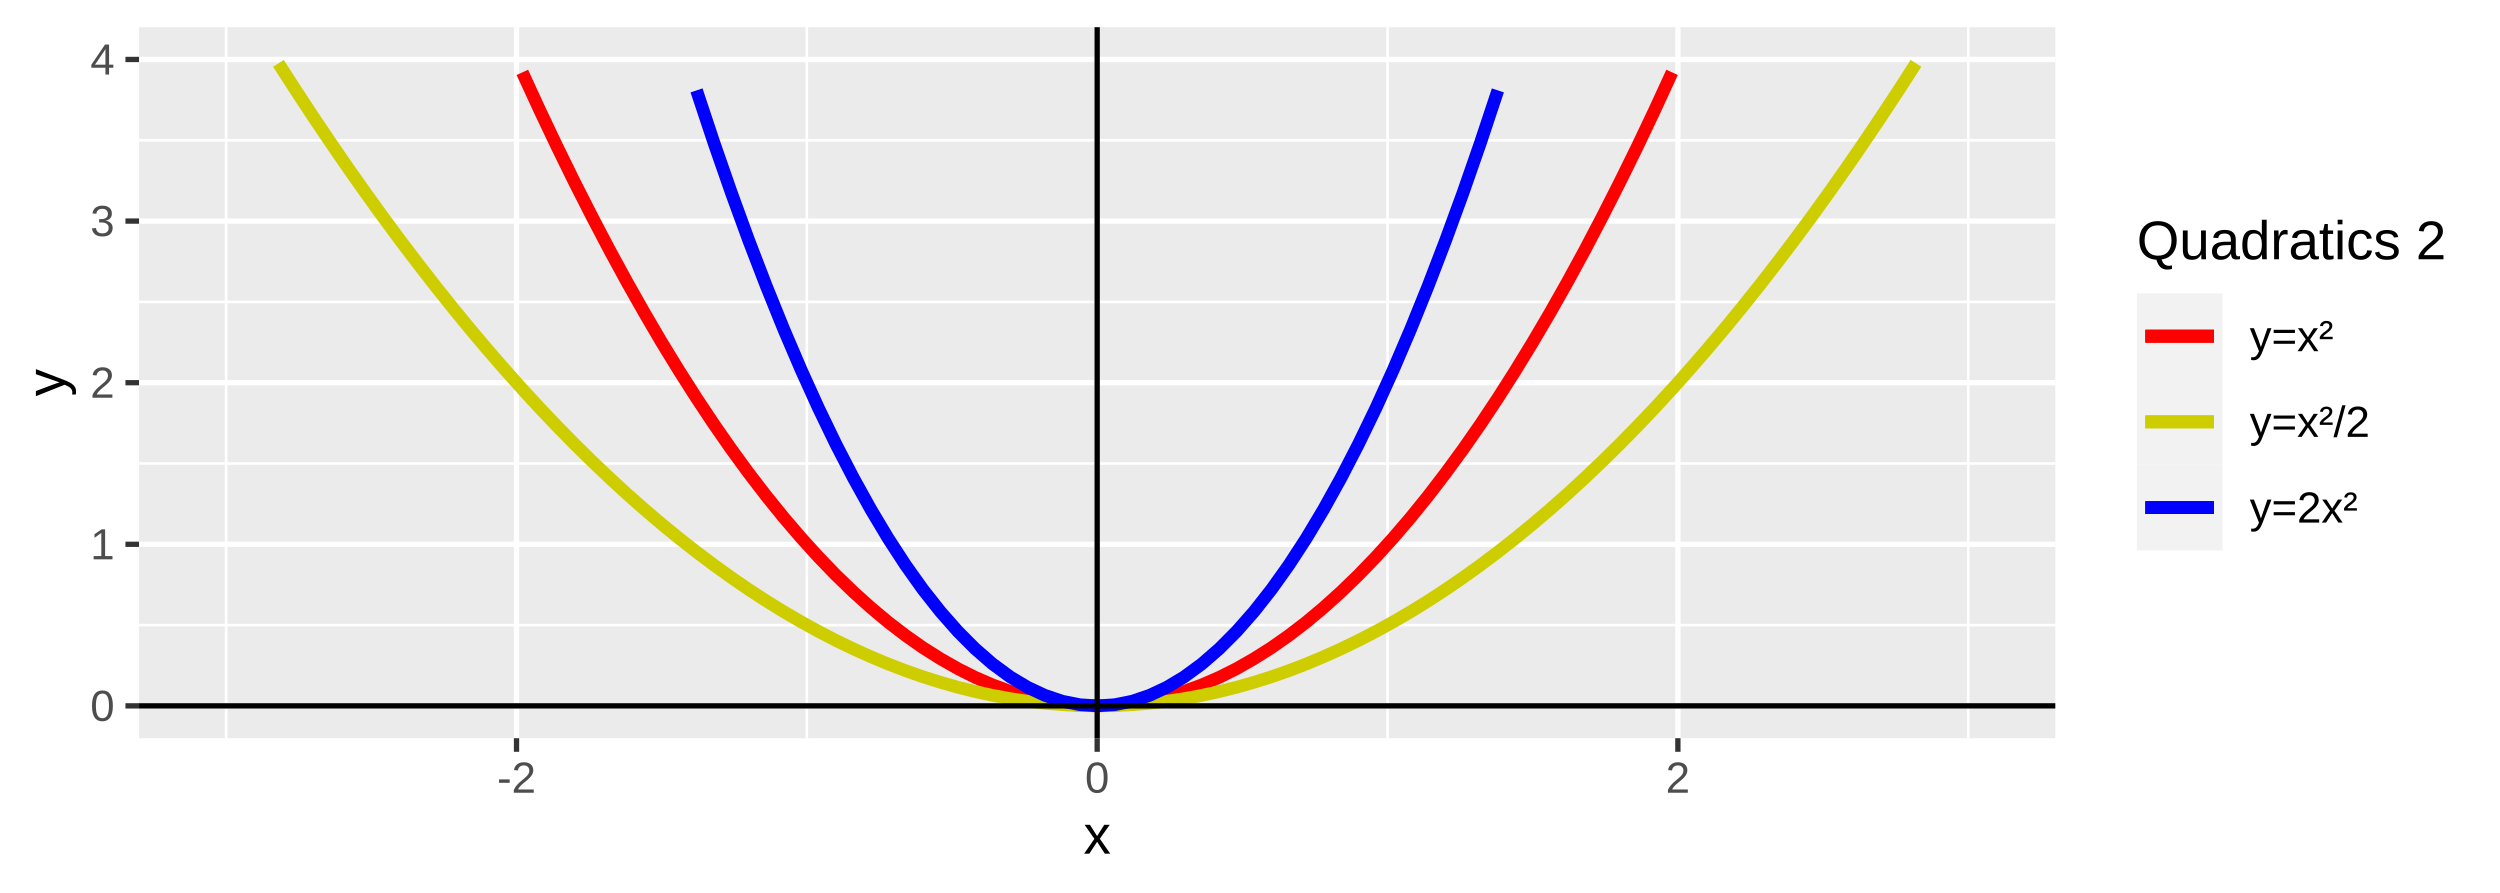
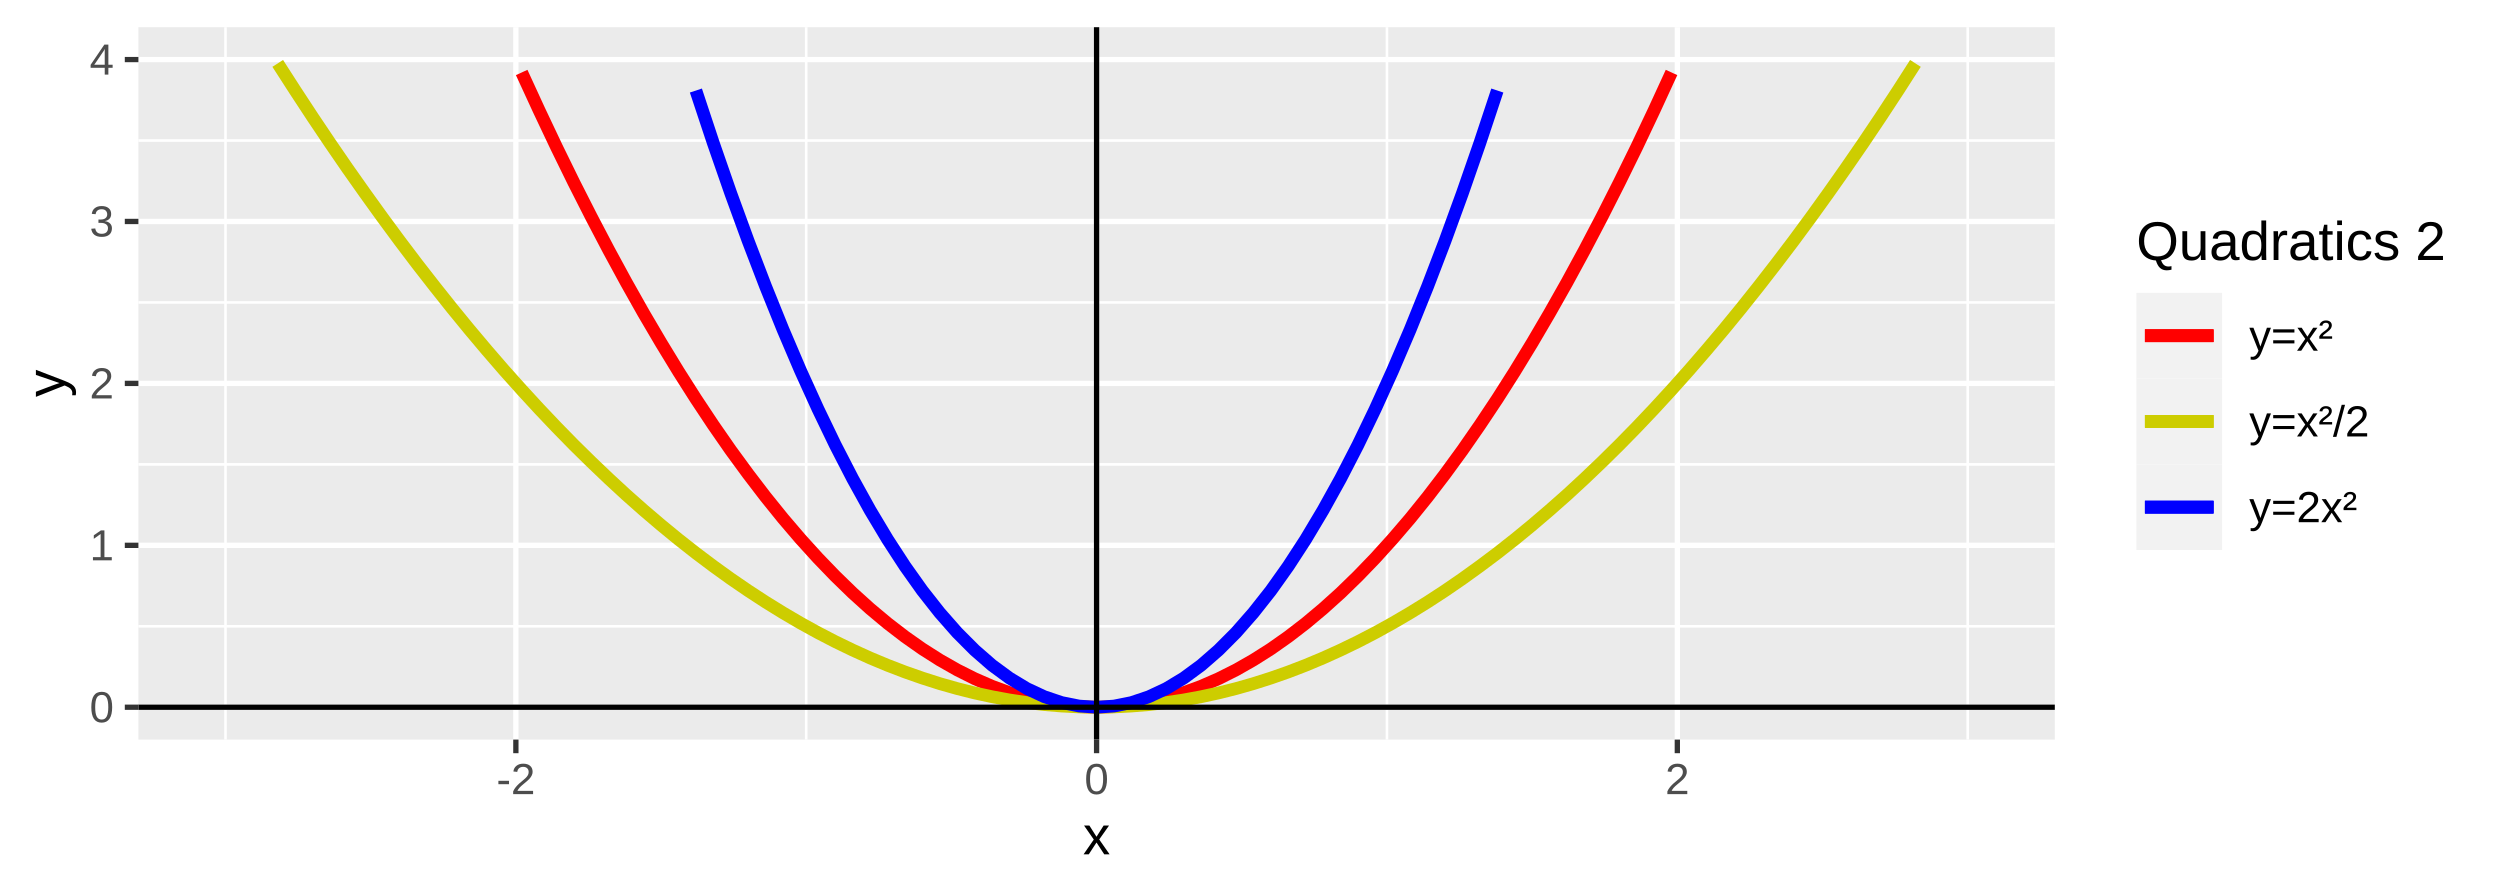
<svg xmlns="http://www.w3.org/2000/svg" class="svglite" width="504.00pt" height="180.00pt" viewBox="0 0 504.00 180.00">
  <defs>
    <style type="text/css">
    .svglite line, .svglite polyline, .svglite polygon, .svglite path, .svglite rect, .svglite circle {
      fill: none;
      stroke: #000000;
      stroke-linecap: round;
      stroke-linejoin: round;
      stroke-miterlimit: 10.00;
    }
    .svglite text {
      white-space: pre;
    }
  </style>
  </defs>
  <rect width="100%" height="100%" style="stroke: none; fill: #FFFFFF;" />
  <defs>
    <clipPath id="cpMC4wMHw1MDQuMDB8MC4wMHwxODAuMDA=">
      <rect x="0.00" y="0.00" width="504.00" height="180.00" />
    </clipPath>
  </defs>
  <g clip-path="url(#cpMC4wMHw1MDQuMDB8MC4wMHwxODAuMDA=)">
-     <rect x="0.00" y="0.00" width="504.00" height="180.00" style="stroke-width: 1.07; stroke: #FFFFFF; fill: #FFFFFF;" />
+     <rect x="0" y="0.00" width="504.00" height="180.00" style="stroke-width: 1.07; stroke: #FFFFFF; fill: #FFFFFF;" />
  </g>
  <defs>
-     <clipPath id="cpMjguMDN8NDE0LjM1fDUuNDh8MTQ4Ljgy">
-       <rect x="28.03" y="5.48" width="386.32" height="143.34" />
+     <clipPath id="cpMjcuOTB8NDE0LjI1fDUuNDh8MTQ5LjEx">
+       <rect x="27.90" y="5.48" width="386.35" height="143.63" />
    </clipPath>
  </defs>
-   <g clip-path="url(#cpMjguMDN8NDE0LjM1fDUuNDh8MTQ4Ljgy)">
-     <rect x="28.03" y="5.48" width="386.32" height="143.34" style="stroke-width: 1.07; stroke: none; fill: #EBEBEB;" />
-     <polyline points="28.03,126.02 414.35,126.02 " style="stroke-width: 0.53; stroke: #FFFFFF; stroke-linecap: butt;" />
-     <polyline points="28.03,93.44 414.35,93.44 " style="stroke-width: 0.53; stroke: #FFFFFF; stroke-linecap: butt;" />
-     <polyline points="28.03,60.86 414.35,60.86 " style="stroke-width: 0.53; stroke: #FFFFFF; stroke-linecap: butt;" />
-     <polyline points="28.03,28.28 414.35,28.28 " style="stroke-width: 0.53; stroke: #FFFFFF; stroke-linecap: butt;" />
-     <polyline points="45.59,148.82 45.59,5.48 " style="stroke-width: 0.53; stroke: #FFFFFF; stroke-linecap: butt;" />
-     <polyline points="162.66,148.82 162.66,5.48 " style="stroke-width: 0.53; stroke: #FFFFFF; stroke-linecap: butt;" />
-     <polyline points="279.73,148.82 279.73,5.48 " style="stroke-width: 0.53; stroke: #FFFFFF; stroke-linecap: butt;" />
-     <polyline points="396.79,148.82 396.79,5.48 " style="stroke-width: 0.53; stroke: #FFFFFF; stroke-linecap: butt;" />
-     <polyline points="28.03,142.30 414.35,142.30 " style="stroke-width: 1.07; stroke: #FFFFFF; stroke-linecap: butt;" />
-     <polyline points="28.03,109.73 414.35,109.73 " style="stroke-width: 1.07; stroke: #FFFFFF; stroke-linecap: butt;" />
-     <polyline points="28.03,77.15 414.35,77.15 " style="stroke-width: 1.07; stroke: #FFFFFF; stroke-linecap: butt;" />
-     <polyline points="28.03,44.57 414.35,44.57 " style="stroke-width: 1.07; stroke: #FFFFFF; stroke-linecap: butt;" />
-     <polyline points="28.03,11.99 414.35,11.99 " style="stroke-width: 1.07; stroke: #FFFFFF; stroke-linecap: butt;" />
-     <polyline points="104.13,148.82 104.13,5.48 " style="stroke-width: 1.07; stroke: #FFFFFF; stroke-linecap: butt;" />
-     <polyline points="221.19,148.82 221.19,5.48 " style="stroke-width: 1.07; stroke: #FFFFFF; stroke-linecap: butt;" />
-     <polyline points="338.26,148.82 338.26,5.48 " style="stroke-width: 1.07; stroke: #FFFFFF; stroke-linecap: butt;" />
-     <polyline points="105.30,14.59 108.81,22.21 112.32,29.60 115.83,36.75 119.35,43.67 122.86,50.36 126.37,56.81 129.88,63.02 133.39,69.01 136.91,74.75 140.42,80.26 143.93,85.54 147.44,90.58 150.95,95.39 154.47,99.97 157.98,104.31 161.49,108.41 165.00,112.28 168.51,115.92 172.03,119.32 175.54,122.48 179.05,125.42 182.56,128.11 186.07,130.58 189.59,132.80 193.10,134.80 196.61,136.56 200.12,138.08 203.63,139.37 207.15,140.43 210.66,141.25 214.17,141.84 217.68,142.19 221.19,142.30 224.71,142.19 228.22,141.84 231.73,141.25 235.24,140.43 238.75,139.37 242.27,138.08 245.78,136.56 249.29,134.80 252.80,132.80 256.31,130.58 259.83,128.11 263.34,125.42 266.85,122.48 270.36,119.32 273.87,115.92 277.39,112.28 280.90,108.41 284.41,104.31 287.92,99.97 291.43,95.39 294.95,90.58 298.46,85.54 301.97,80.26 305.48,74.75 308.99,69.01 312.51,63.02 316.02,56.81 319.53,50.36 323.04,43.67 326.55,36.75 330.07,29.60 333.58,22.21 337.09,14.59 " style="stroke-width: 2.56; stroke: #FF0000; stroke-linecap: butt;" />
-     <polyline points="56.13,12.77 59.64,18.22 63.15,23.56 66.67,28.78 70.18,33.88 73.69,38.86 77.20,43.73 80.71,48.48 84.23,53.11 87.74,57.63 91.25,62.03 94.76,66.31 98.27,70.47 101.79,74.52 105.30,78.45 108.81,82.26 112.32,85.95 115.83,89.53 119.35,92.99 122.86,96.33 126.37,99.56 129.88,102.66 133.39,105.65 136.91,108.53 140.42,111.28 143.93,113.92 147.44,116.44 150.95,118.85 154.47,121.14 157.98,123.31 161.49,125.36 165.00,127.29 168.51,129.11 172.03,130.81 175.54,132.39 179.05,133.86 182.56,135.21 186.07,136.44 189.59,137.55 193.10,138.55 196.61,139.43 200.12,140.19 203.63,140.84 207.15,141.37 210.66,141.78 214.17,142.07 217.68,142.25 221.19,142.30 224.71,142.25 228.22,142.07 231.73,141.78 235.24,141.37 238.75,140.84 242.27,140.19 245.78,139.43 249.29,138.55 252.80,137.55 256.31,136.44 259.83,135.21 263.34,133.86 266.85,132.39 270.36,130.81 273.87,129.11 277.39,127.29 280.90,125.36 284.41,123.31 287.92,121.14 291.43,118.85 294.95,116.44 298.46,113.92 301.97,111.28 305.48,108.53 308.99,105.65 312.51,102.66 316.02,99.56 319.53,96.33 323.04,92.99 326.55,89.53 330.07,85.95 333.58,82.26 337.09,78.45 340.60,74.52 344.11,70.47 347.63,66.31 351.14,62.03 354.65,57.63 358.16,53.11 361.67,48.48 365.19,43.73 368.70,38.86 372.21,33.88 375.72,28.78 379.23,23.56 382.75,18.22 386.26,12.77 " style="stroke-width: 2.56; stroke: #CDCD00; stroke-linecap: butt;" />
-     <polyline points="140.42,18.22 143.93,28.78 147.44,38.86 150.95,48.48 154.47,57.63 157.98,66.31 161.49,74.52 165.00,82.26 168.51,89.53 172.03,96.33 175.54,102.66 179.05,108.53 182.56,113.92 186.07,118.85 189.59,123.31 193.10,127.29 196.61,130.81 200.12,133.86 203.63,136.44 207.15,138.55 210.66,140.19 214.17,141.37 217.68,142.07 221.19,142.30 224.71,142.07 228.22,141.37 231.73,140.19 235.24,138.55 238.75,136.44 242.27,133.86 245.78,130.81 249.29,127.29 252.80,123.31 256.31,118.85 259.83,113.92 263.34,108.53 266.85,102.66 270.36,96.33 273.87,89.53 277.39,82.26 280.90,74.52 284.41,66.31 287.92,57.63 291.43,48.48 294.95,38.86 298.46,28.78 301.97,18.22 " style="stroke-width: 2.56; stroke: #0000FF; stroke-linecap: butt;" />
-     <line x1="28.03" y1="142.30" x2="414.35" y2="142.30" style="stroke-width: 1.07; stroke-linecap: butt;" />
-     <line x1="221.19" y1="148.82" x2="221.19" y2="5.48" style="stroke-width: 1.07; stroke-linecap: butt;" />
+   <g clip-path="url(#cpMjcuOTB8NDE0LjI1fDUuNDh8MTQ5LjEx)">
+     <rect x="27.90" y="5.48" width="386.35" height="143.63" style="stroke-width: 1.07; stroke: none; fill: #EBEBEB;" />
+     <polyline points="27.90,126.26 414.25,126.26 " style="stroke-width: 0.53; stroke: #FFFFFF; stroke-linecap: butt;" />
+     <polyline points="27.90,93.62 414.25,93.62 " style="stroke-width: 0.53; stroke: #FFFFFF; stroke-linecap: butt;" />
+     <polyline points="27.90,60.97 414.25,60.97 " style="stroke-width: 0.53; stroke: #FFFFFF; stroke-linecap: butt;" />
+     <polyline points="27.90,28.33 414.25,28.33 " style="stroke-width: 0.53; stroke: #FFFFFF; stroke-linecap: butt;" />
+     <polyline points="45.46,149.11 45.46,5.48 " style="stroke-width: 0.53; stroke: #FFFFFF; stroke-linecap: butt;" />
+     <polyline points="162.53,149.11 162.53,5.48 " style="stroke-width: 0.53; stroke: #FFFFFF; stroke-linecap: butt;" />
+     <polyline points="279.61,149.11 279.61,5.48 " style="stroke-width: 0.53; stroke: #FFFFFF; stroke-linecap: butt;" />
+     <polyline points="396.69,149.11 396.69,5.48 " style="stroke-width: 0.53; stroke: #FFFFFF; stroke-linecap: butt;" />
+     <polyline points="27.90,142.58 414.25,142.58 " style="stroke-width: 1.07; stroke: #FFFFFF; stroke-linecap: butt;" />
+     <polyline points="27.90,109.94 414.25,109.94 " style="stroke-width: 1.07; stroke: #FFFFFF; stroke-linecap: butt;" />
+     <polyline points="27.90,77.29 414.25,77.29 " style="stroke-width: 1.07; stroke: #FFFFFF; stroke-linecap: butt;" />
+     <polyline points="27.90,44.65 414.25,44.65 " style="stroke-width: 1.07; stroke: #FFFFFF; stroke-linecap: butt;" />
+     <polyline points="27.90,12.01 414.25,12.01 " style="stroke-width: 1.07; stroke: #FFFFFF; stroke-linecap: butt;" />
+     <polyline points="104.00,149.11 104.00,5.48 " style="stroke-width: 1.07; stroke: #FFFFFF; stroke-linecap: butt;" />
+     <polyline points="221.07,149.11 221.07,5.48 " style="stroke-width: 1.07; stroke: #FFFFFF; stroke-linecap: butt;" />
+     <polyline points="338.15,149.11 338.15,5.48 " style="stroke-width: 1.07; stroke: #FFFFFF; stroke-linecap: butt;" />
+     <polyline points="105.17,14.61 108.68,22.24 112.19,29.65 115.70,36.82 119.22,43.75 122.73,50.45 126.24,56.91 129.75,63.14 133.27,69.13 136.78,74.89 140.29,80.41 143.80,85.70 147.31,90.76 150.83,95.57 154.34,100.16 157.85,104.51 161.36,108.62 164.88,112.50 168.39,116.14 171.90,119.55 175.41,122.72 178.93,125.66 182.44,128.36 185.95,130.83 189.46,133.06 192.98,135.06 196.49,136.82 200.00,138.35 203.51,139.64 207.02,140.70 210.54,141.52 214.05,142.11 217.56,142.46 221.07,142.58 224.59,142.46 228.10,142.11 231.61,141.52 235.12,140.70 238.64,139.64 242.15,138.35 245.66,136.82 249.17,135.06 252.68,133.06 256.20,130.83 259.71,128.36 263.22,125.66 266.73,122.72 270.25,119.55 273.76,116.14 277.27,112.50 280.78,108.62 284.30,104.51 287.81,100.16 291.32,95.57 294.83,90.76 298.34,85.70 301.86,80.41 305.37,74.89 308.88,69.13 312.39,63.14 315.91,56.91 319.42,50.45 322.93,43.75 326.44,36.82 329.96,29.65 333.47,22.24 336.98,14.61 " style="stroke-width: 2.56; stroke: #FF0000; stroke-linecap: butt;" />
+     <polyline points="55.99,12.78 59.51,18.25 63.02,23.60 66.53,28.83 70.04,33.94 73.56,38.93 77.07,43.81 80.58,48.57 84.09,53.21 87.61,57.73 91.12,62.14 94.63,66.43 98.14,70.60 101.65,74.66 105.17,78.59 108.68,82.41 112.19,86.11 115.70,89.70 119.22,93.16 122.73,96.51 126.24,99.75 129.75,102.86 133.27,105.86 136.78,108.74 140.29,111.50 143.80,114.14 147.31,116.67 150.83,119.08 154.34,121.37 157.85,123.54 161.36,125.60 164.88,127.54 168.39,129.36 171.90,131.06 175.41,132.65 178.93,134.12 182.44,135.47 185.95,136.70 189.46,137.82 192.98,138.82 196.49,139.70 200.00,140.46 203.51,141.11 207.02,141.64 210.54,142.05 214.05,142.34 217.56,142.52 221.07,142.58 224.59,142.52 228.10,142.34 231.61,142.05 235.12,141.64 238.64,141.11 242.15,140.46 245.66,139.70 249.17,138.82 252.68,137.82 256.20,136.70 259.71,135.47 263.22,134.12 266.73,132.65 270.25,131.06 273.76,129.36 277.27,127.54 280.78,125.60 284.30,123.54 287.81,121.37 291.32,119.08 294.83,116.67 298.34,114.14 301.86,111.50 305.37,108.74 308.88,105.86 312.39,102.86 315.91,99.75 319.42,96.51 322.93,93.16 326.44,89.70 329.96,86.11 333.47,82.41 336.98,78.59 340.49,74.66 344.00,70.60 347.52,66.43 351.03,62.14 354.54,57.73 358.05,53.21 361.57,48.57 365.08,43.81 368.59,38.93 372.10,33.94 375.62,28.83 379.13,23.60 382.64,18.25 386.15,12.78 " style="stroke-width: 2.56; stroke: #CDCD00; stroke-linecap: butt;" />
+     <polyline points="140.29,18.25 143.80,28.83 147.31,38.93 150.83,48.57 154.34,57.73 157.85,66.43 161.36,74.66 164.88,82.41 168.39,89.70 171.90,96.51 175.41,102.86 178.93,108.74 182.44,114.14 185.95,119.08 189.46,123.54 192.98,127.54 196.49,131.06 200.00,134.12 203.51,136.70 207.02,138.82 210.54,140.46 214.05,141.64 217.56,142.34 221.07,142.58 224.59,142.34 228.10,141.64 231.61,140.46 235.12,138.82 238.64,136.70 242.15,134.12 245.66,131.06 249.17,127.54 252.68,123.54 256.20,119.08 259.71,114.14 263.22,108.74 266.73,102.86 270.25,96.51 273.76,89.70 277.27,82.41 280.78,74.66 284.30,66.43 287.81,57.73 291.32,48.57 294.83,38.93 298.34,28.83 301.86,18.25 " style="stroke-width: 2.56; stroke: #0000FF; stroke-linecap: butt;" />
+     <line x1="27.90" y1="142.58" x2="414.25" y2="142.58" style="stroke-width: 1.07; stroke-linecap: butt;" />
+     <line x1="221.07" y1="149.11" x2="221.07" y2="5.48" style="stroke-width: 1.07; stroke-linecap: butt;" />
  </g>
  <g clip-path="url(#cpMC4wMHw1MDQuMDB8MC4wMHwxODAuMDA=)">
-     <text x="23.10" y="145.34" text-anchor="end" style="font-size: 8.80px;fill: #4D4D4D; font-family: &quot;Arimo&quot;;" textLength="4.90px" lengthAdjust="spacingAndGlyphs">0</text>
-     <text x="23.10" y="112.76" text-anchor="end" style="font-size: 8.80px;fill: #4D4D4D; font-family: &quot;Arimo&quot;;" textLength="4.90px" lengthAdjust="spacingAndGlyphs">1</text>
-     <text x="23.10" y="80.18" text-anchor="end" style="font-size: 8.80px;fill: #4D4D4D; font-family: &quot;Arimo&quot;;" textLength="4.90px" lengthAdjust="spacingAndGlyphs">2</text>
-     <text x="23.10" y="47.60" text-anchor="end" style="font-size: 8.80px;fill: #4D4D4D; font-family: &quot;Arimo&quot;;" textLength="4.90px" lengthAdjust="spacingAndGlyphs">3</text>
-     <text x="23.10" y="15.03" text-anchor="end" style="font-size: 8.80px;fill: #4D4D4D; font-family: &quot;Arimo&quot;;" textLength="4.90px" lengthAdjust="spacingAndGlyphs">4</text>
-     <polyline points="25.29,142.30 28.03,142.30 " style="stroke-width: 1.07; stroke: #333333; stroke-linecap: butt;" />
-     <polyline points="25.29,109.73 28.03,109.73 " style="stroke-width: 1.07; stroke: #333333; stroke-linecap: butt;" />
-     <polyline points="25.29,77.15 28.03,77.15 " style="stroke-width: 1.07; stroke: #333333; stroke-linecap: butt;" />
-     <polyline points="25.29,44.57 28.03,44.57 " style="stroke-width: 1.07; stroke: #333333; stroke-linecap: butt;" />
-     <polyline points="25.29,11.99 28.03,11.99 " style="stroke-width: 1.07; stroke: #333333; stroke-linecap: butt;" />
-     <polyline points="104.13,151.56 104.13,148.82 " style="stroke-width: 1.07; stroke: #333333; stroke-linecap: butt;" />
-     <polyline points="221.19,151.56 221.19,148.82 " style="stroke-width: 1.07; stroke: #333333; stroke-linecap: butt;" />
-     <polyline points="338.26,151.56 338.26,148.82 " style="stroke-width: 1.07; stroke: #333333; stroke-linecap: butt;" />
-     <text x="104.13" y="159.81" text-anchor="middle" style="font-size: 8.80px;fill: #4D4D4D; font-family: &quot;Arimo&quot;;" textLength="7.82px" lengthAdjust="spacingAndGlyphs">-2</text>
-     <text x="221.19" y="159.81" text-anchor="middle" style="font-size: 8.80px;fill: #4D4D4D; font-family: &quot;Arimo&quot;;" textLength="4.90px" lengthAdjust="spacingAndGlyphs">0</text>
-     <text x="338.26" y="159.81" text-anchor="middle" style="font-size: 8.80px;fill: #4D4D4D; font-family: &quot;Arimo&quot;;" textLength="4.90px" lengthAdjust="spacingAndGlyphs">2</text>
-     <text x="221.19" y="172.10" text-anchor="middle" style="font-size: 11.00px; font-family: &quot;Arimo&quot;;" textLength="5.50px" lengthAdjust="spacingAndGlyphs">x</text>
-     <text transform="translate(13.05,77.15) rotate(-90)" text-anchor="middle" style="font-size: 11.00px; font-family: &quot;Arimo&quot;;" textLength="5.50px" lengthAdjust="spacingAndGlyphs">y</text>
-     <rect x="425.31" y="37.85" width="73.21" height="78.60" style="stroke-width: 1.07; stroke: none; fill: #FFFFFF;" />
-     <text x="430.79" y="52.27" style="font-size: 11.00px; font-family: &quot;Arimo&quot;;" textLength="62.35px" lengthAdjust="spacingAndGlyphs">Quadratics 2</text>
-     <rect x="430.79" y="59.13" width="17.28" height="17.28" style="stroke-width: 1.07; stroke: none; fill: #F2F2F2;" />
-     <line x1="432.52" y1="67.77" x2="446.34" y2="67.77" style="stroke-width: 2.56; stroke: #FF0000; stroke-linecap: butt;" />
-     <line x1="432.52" y1="67.77" x2="446.34" y2="67.77" style="stroke-width: 2.56; stroke: #FF0000; stroke-linecap: butt;" />
-     <line x1="432.52" y1="67.77" x2="446.34" y2="67.77" style="stroke-width: 2.56; stroke: #FF0000; stroke-linecap: butt;" />
-     <rect x="430.79" y="76.41" width="17.28" height="17.28" style="stroke-width: 1.07; stroke: none; fill: #F2F2F2;" />
-     <line x1="432.52" y1="85.05" x2="446.34" y2="85.05" style="stroke-width: 2.56; stroke: #CDCD00; stroke-linecap: butt;" />
-     <line x1="432.52" y1="85.05" x2="446.34" y2="85.05" style="stroke-width: 2.56; stroke: #CDCD00; stroke-linecap: butt;" />
-     <line x1="432.52" y1="85.05" x2="446.34" y2="85.05" style="stroke-width: 2.56; stroke: #CDCD00; stroke-linecap: butt;" />
-     <rect x="430.79" y="93.69" width="17.28" height="17.28" style="stroke-width: 1.07; stroke: none; fill: #F2F2F2;" />
-     <line x1="432.52" y1="102.33" x2="446.34" y2="102.33" style="stroke-width: 2.56; stroke: #0000FF; stroke-linecap: butt;" />
-     <line x1="432.52" y1="102.33" x2="446.34" y2="102.33" style="stroke-width: 2.56; stroke: #0000FF; stroke-linecap: butt;" />
-     <line x1="432.52" y1="102.33" x2="446.34" y2="102.33" style="stroke-width: 2.56; stroke: #0000FF; stroke-linecap: butt;" />
-     <text x="453.55" y="70.80" style="font-size: 8.80px; font-family: &quot;Arimo&quot;;" textLength="16.87px" lengthAdjust="spacingAndGlyphs">y=x²</text>
-     <text x="453.55" y="88.08" style="font-size: 8.80px; font-family: &quot;Arimo&quot;;" textLength="24.21px" lengthAdjust="spacingAndGlyphs">y=x²/2</text>
-     <text x="453.55" y="105.36" style="font-size: 8.80px; font-family: &quot;Arimo&quot;;" textLength="21.77px" lengthAdjust="spacingAndGlyphs">y=2x²</text>
+     <text x="22.96" y="145.61" text-anchor="end" style="font-size: 8.80px;fill: #4D4D4D; font-family: &quot;Arimo&quot;;" textLength="4.90px" lengthAdjust="spacingAndGlyphs">0</text>
+     <text x="22.96" y="112.97" text-anchor="end" style="font-size: 8.80px;fill: #4D4D4D; font-family: &quot;Arimo&quot;;" textLength="4.90px" lengthAdjust="spacingAndGlyphs">1</text>
+     <text x="22.96" y="80.33" text-anchor="end" style="font-size: 8.80px;fill: #4D4D4D; font-family: &quot;Arimo&quot;;" textLength="4.90px" lengthAdjust="spacingAndGlyphs">2</text>
+     <text x="22.96" y="47.68" text-anchor="end" style="font-size: 8.80px;fill: #4D4D4D; font-family: &quot;Arimo&quot;;" textLength="4.90px" lengthAdjust="spacingAndGlyphs">3</text>
+     <text x="22.96" y="15.04" text-anchor="end" style="font-size: 8.80px;fill: #4D4D4D; font-family: &quot;Arimo&quot;;" textLength="4.90px" lengthAdjust="spacingAndGlyphs">4</text>
+     <polyline points="25.16,142.58 27.90,142.58 " style="stroke-width: 1.07; stroke: #333333; stroke-linecap: butt;" />
+     <polyline points="25.16,109.94 27.90,109.94 " style="stroke-width: 1.07; stroke: #333333; stroke-linecap: butt;" />
+     <polyline points="25.16,77.29 27.90,77.29 " style="stroke-width: 1.07; stroke: #333333; stroke-linecap: butt;" />
+     <polyline points="25.16,44.65 27.90,44.65 " style="stroke-width: 1.07; stroke: #333333; stroke-linecap: butt;" />
+     <polyline points="25.16,12.01 27.90,12.01 " style="stroke-width: 1.07; stroke: #333333; stroke-linecap: butt;" />
+     <polyline points="104.00,151.85 104.00,149.11 " style="stroke-width: 1.07; stroke: #333333; stroke-linecap: butt;" />
+     <polyline points="221.07,151.85 221.07,149.11 " style="stroke-width: 1.07; stroke: #333333; stroke-linecap: butt;" />
+     <polyline points="338.15,151.85 338.15,149.11 " style="stroke-width: 1.07; stroke: #333333; stroke-linecap: butt;" />
+     <text x="104.00" y="160.10" text-anchor="middle" style="font-size: 8.80px;fill: #4D4D4D; font-family: &quot;Arimo&quot;;" textLength="7.82px" lengthAdjust="spacingAndGlyphs">-2</text>
+     <text x="221.07" y="160.10" text-anchor="middle" style="font-size: 8.80px;fill: #4D4D4D; font-family: &quot;Arimo&quot;;" textLength="4.90px" lengthAdjust="spacingAndGlyphs">0</text>
+     <text x="338.15" y="160.10" text-anchor="middle" style="font-size: 8.80px;fill: #4D4D4D; font-family: &quot;Arimo&quot;;" textLength="4.90px" lengthAdjust="spacingAndGlyphs">2</text>
+     <text x="221.07" y="172.24" text-anchor="middle" style="font-size: 11.00px; font-family: &quot;Arimo&quot;;" textLength="5.50px" lengthAdjust="spacingAndGlyphs">x</text>
+     <text transform="translate(13.05,77.29) rotate(-90)" text-anchor="middle" style="font-size: 11.00px; font-family: &quot;Arimo&quot;;" textLength="5.50px" lengthAdjust="spacingAndGlyphs">y</text>
+     <rect x="425.21" y="38.23" width="73.31" height="78.13" style="stroke-width: 1.07; stroke: none; fill: #FFFFFF;" />
+     <text x="430.69" y="52.42" style="font-size: 11.00px; font-family: &quot;Arimo&quot;;" textLength="62.35px" lengthAdjust="spacingAndGlyphs">Quadratics 2</text>
+     <rect x="430.69" y="59.04" width="17.28" height="17.28" style="stroke-width: 1.07; stroke: none; fill: #F2F2F2;" />
+     <line x1="432.42" y1="67.68" x2="446.24" y2="67.68" style="stroke-width: 2.56; stroke: #FF0000; stroke-linecap: butt;" />
+     <line x1="432.42" y1="67.68" x2="446.24" y2="67.68" style="stroke-width: 2.56; stroke: #FF0000; stroke-linecap: butt;" />
+     <line x1="432.42" y1="67.68" x2="446.24" y2="67.68" style="stroke-width: 2.56; stroke: #FF0000; stroke-linecap: butt;" />
+     <rect x="430.69" y="76.32" width="17.28" height="17.28" style="stroke-width: 1.07; stroke: none; fill: #F2F2F2;" />
+     <line x1="432.42" y1="84.96" x2="446.24" y2="84.96" style="stroke-width: 2.56; stroke: #CDCD00; stroke-linecap: butt;" />
+     <line x1="432.42" y1="84.96" x2="446.24" y2="84.96" style="stroke-width: 2.56; stroke: #CDCD00; stroke-linecap: butt;" />
+     <line x1="432.42" y1="84.96" x2="446.24" y2="84.96" style="stroke-width: 2.56; stroke: #CDCD00; stroke-linecap: butt;" />
+     <rect x="430.69" y="93.60" width="17.28" height="17.28" style="stroke-width: 1.07; stroke: none; fill: #F2F2F2;" />
+     <line x1="432.42" y1="102.24" x2="446.24" y2="102.24" style="stroke-width: 2.56; stroke: #0000FF; stroke-linecap: butt;" />
+     <line x1="432.42" y1="102.24" x2="446.24" y2="102.24" style="stroke-width: 2.56; stroke: #0000FF; stroke-linecap: butt;" />
+     <line x1="432.42" y1="102.24" x2="446.24" y2="102.24" style="stroke-width: 2.56; stroke: #0000FF; stroke-linecap: butt;" />
+     <text x="453.45" y="70.71" style="font-size: 8.80px; font-family: &quot;Arimo&quot;;" textLength="16.87px" lengthAdjust="spacingAndGlyphs">y=x²</text>
+     <text x="453.45" y="87.99" style="font-size: 8.80px; font-family: &quot;Arimo&quot;;" textLength="24.21px" lengthAdjust="spacingAndGlyphs">y=x²/2</text>
+     <text x="453.45" y="105.27" style="font-size: 8.80px; font-family: &quot;Arimo&quot;;" textLength="21.77px" lengthAdjust="spacingAndGlyphs">y=2x²</text>
  </g>
</svg>
